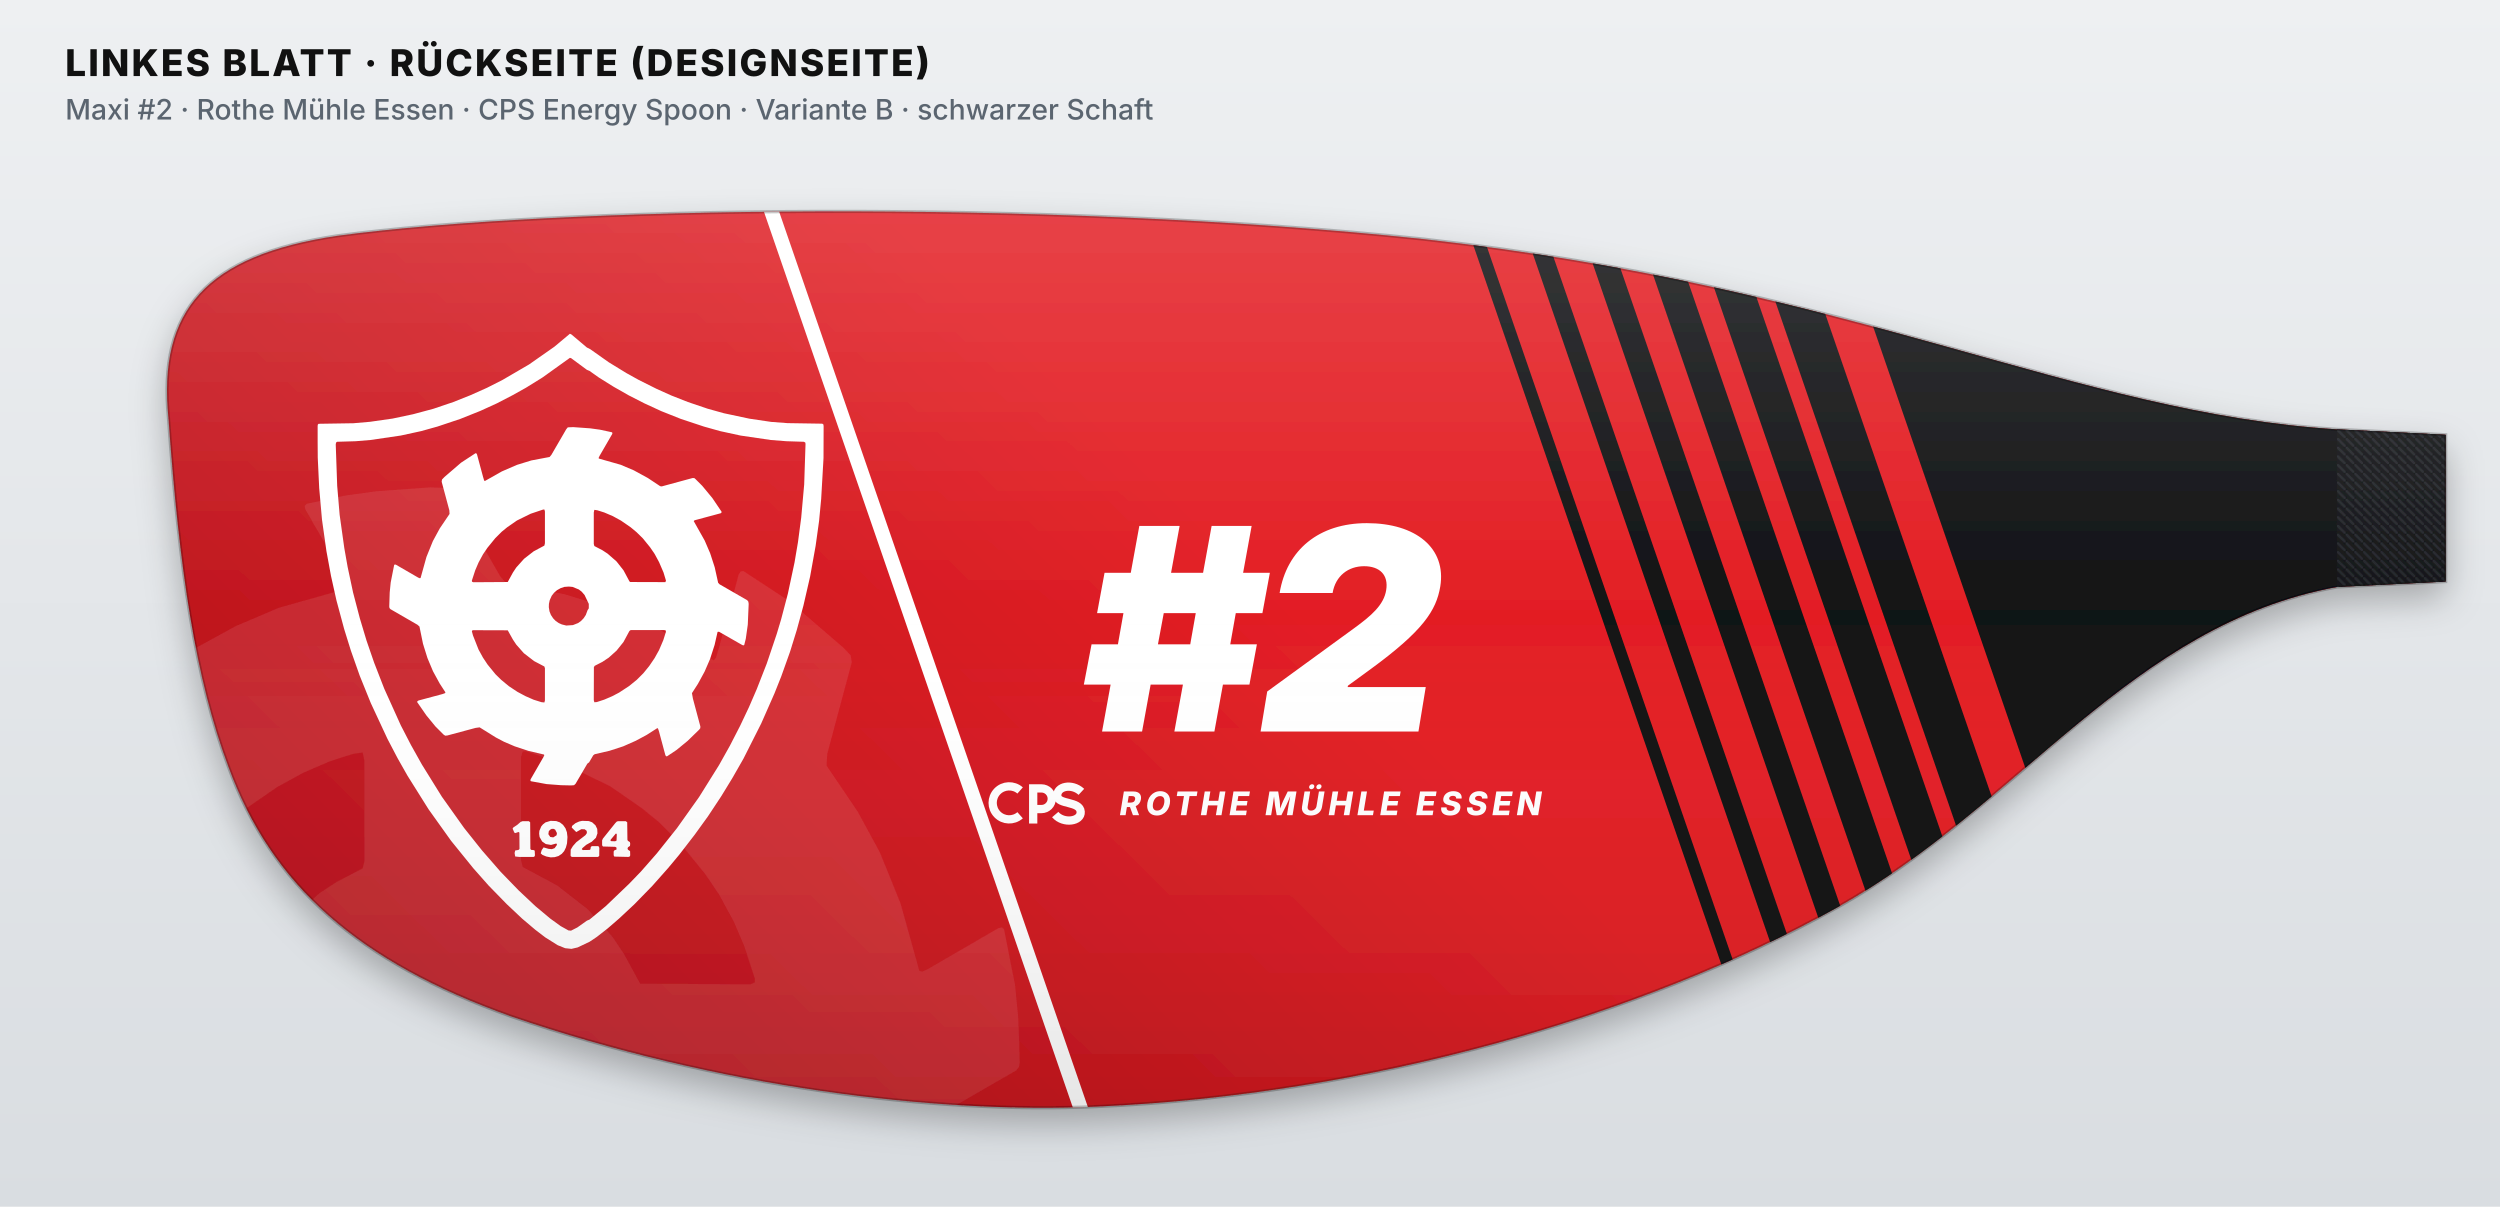
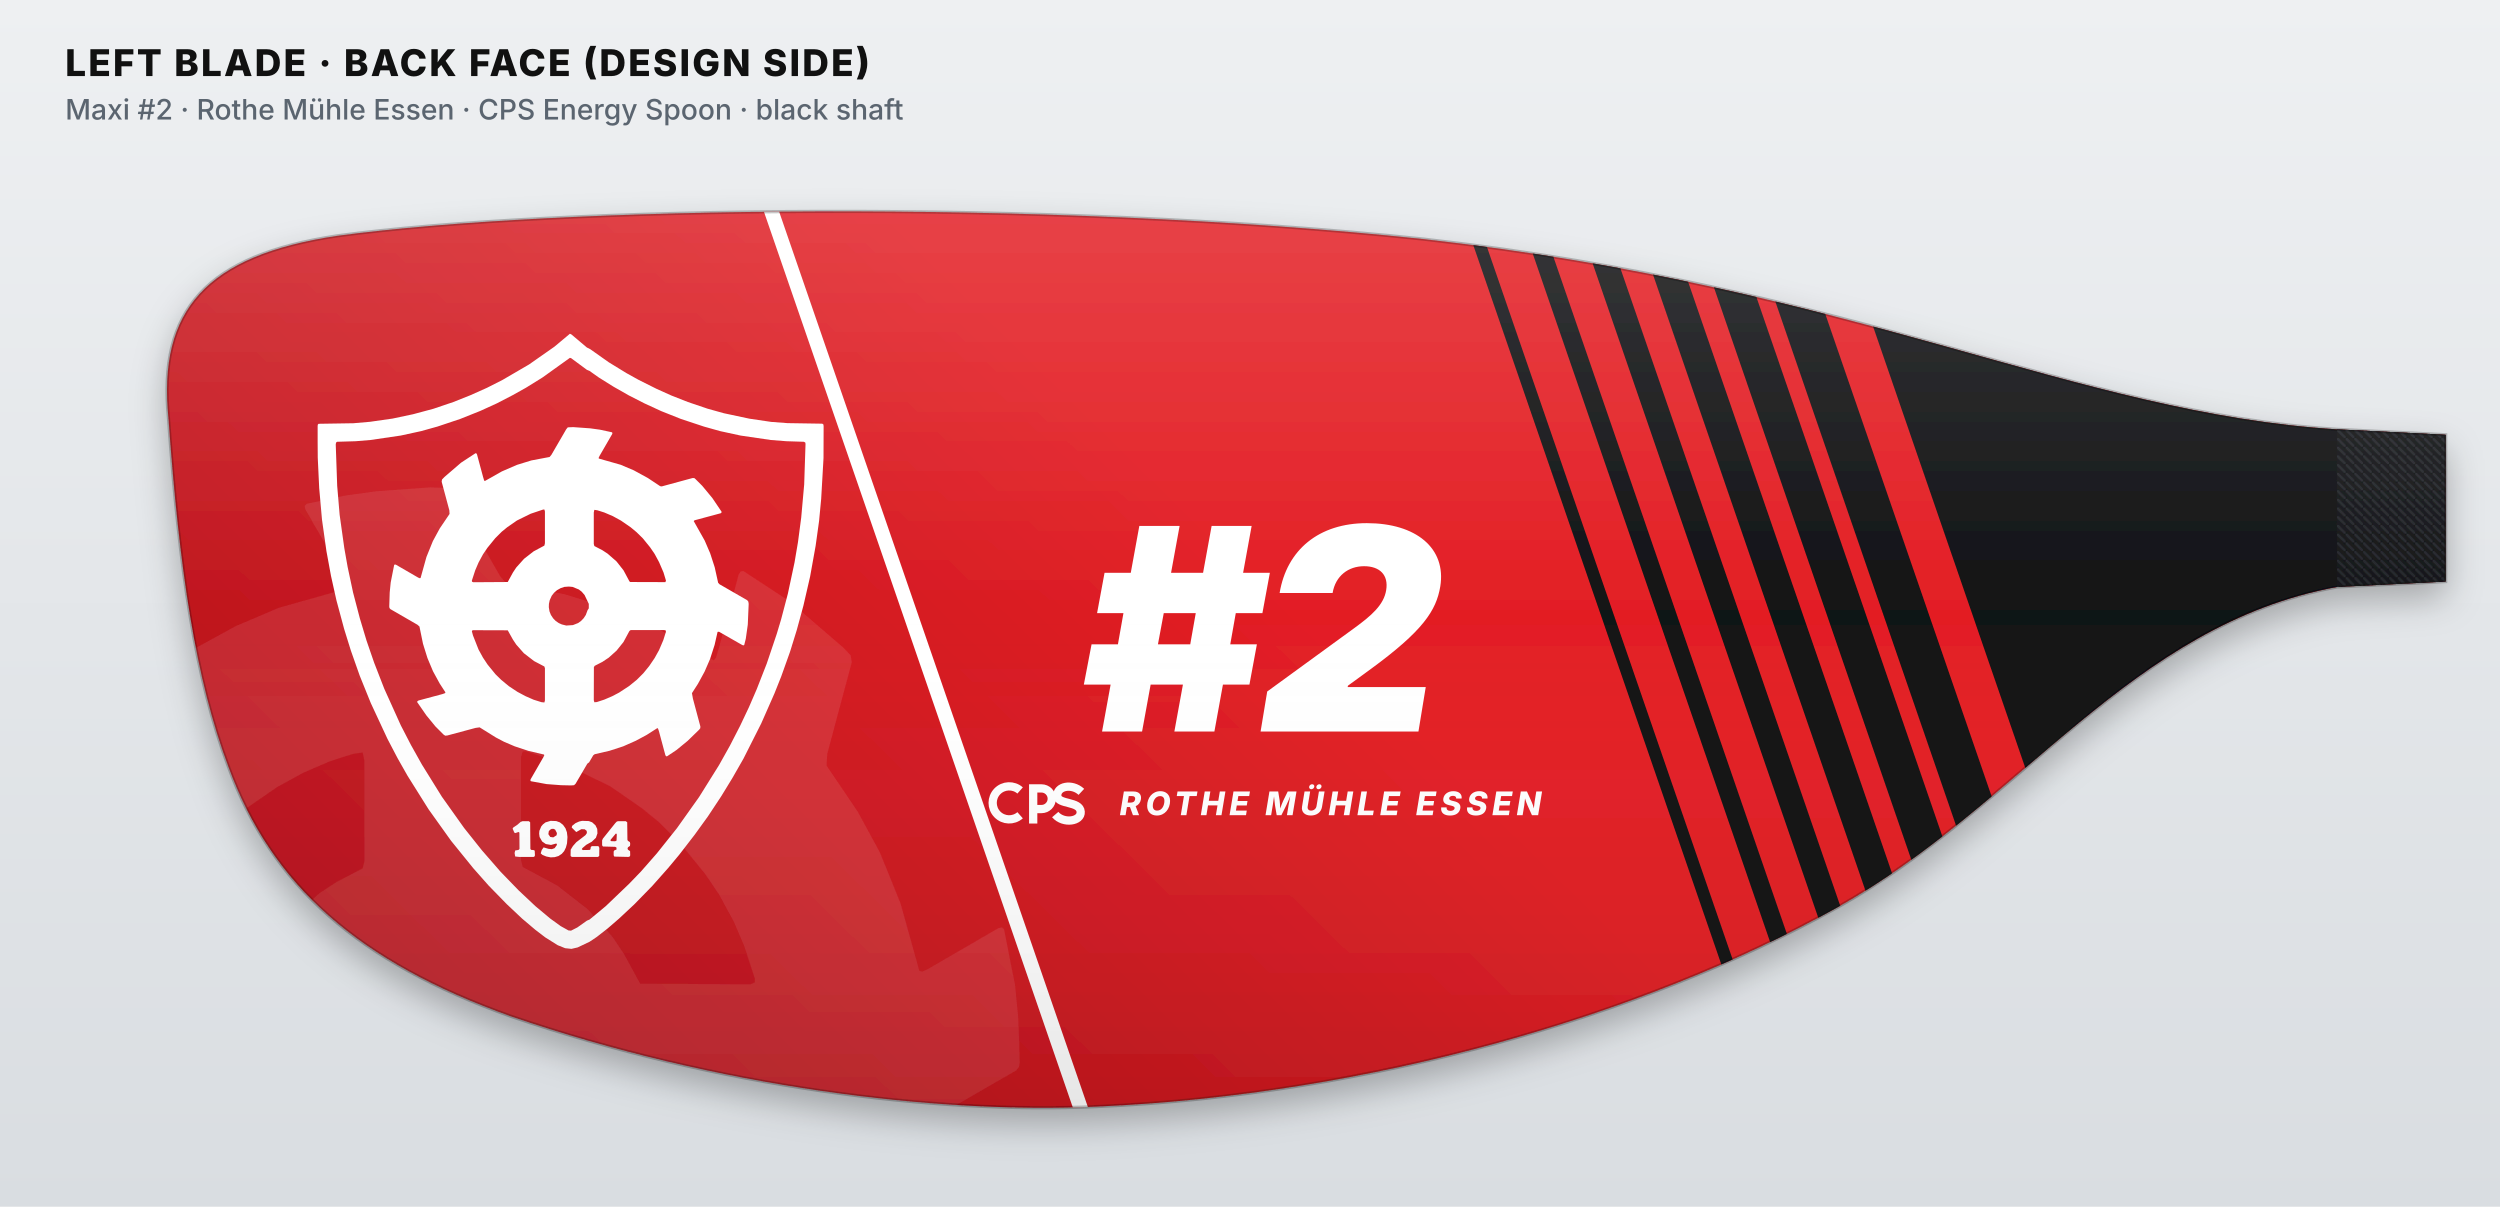
<svg xmlns="http://www.w3.org/2000/svg" width="2300" height="1110" viewBox="0 0 2300 1110">
  <defs>
    <linearGradient id="redG" x1="0" y1="0" x2="1" y2="0.35">
      <stop offset="0" stop-color="#E31E24" />
      <stop offset="0.55" stop-color="#E31E24" />
      <stop offset="1" stop-color="#B5121B" />
    </linearGradient>
    <linearGradient id="gloss" x1="0" y1="0" x2="0" y2="1">
      <stop offset="0" stop-color="#fff" stop-opacity="0.16" />
      <stop offset="0.45" stop-color="#fff" stop-opacity="0" />
      <stop offset="1" stop-color="#000" stop-opacity="0.10" />
    </linearGradient>
    <linearGradient id="bgG" x1="0" y1="0" x2="0" y2="1">
      <stop offset="0" stop-color="#EEF0F2" />
      <stop offset="1" stop-color="#D9DDE1" />
    </linearGradient>
    <linearGradient id="tube" x1="0" y1="0" x2="0" y2="1">
      <stop offset="0" stop-color="#fff" stop-opacity="0.35" />
      <stop offset="0.35" stop-color="#fff" stop-opacity="0" />
      <stop offset="1" stop-color="#000" stop-opacity="0.28" />
    </linearGradient>
    <pattern id="carbon" width="8" height="8" patternUnits="userSpaceOnUse">
      <rect width="8" height="8" fill="#141518" />
      <path d="M0 8L8 0" stroke="#24262b" stroke-width="2.4" />
    </pattern>
    <filter id="sh" x="-10%" y="-20%" width="120%" height="150%">
      <feDropShadow dx="0" dy="14" stdDeviation="16" flood-color="#000" flood-opacity="0.28" />
    </filter>
    <clipPath id="bladeClip">
      <path d="M-140 205 L-40 200 C200 185 400 70 800 25 C1150 -12 1600 -5 1800 22 C1920 40 1965 90 1955 190 C1945 330 1930 430 1900 510 C1860 620 1780 690 1640 740 C1450 805 1250 830 1100 823 C850 812 600 740 420 640 C250 545 150 380 -40 345 L-140 340 Z" />
    </clipPath>
  </defs>
  <rect width="2300" height="1110" fill="url(#bgG)" />
-   <text x="60" y="70" font-family="Inter, 'Inter Display', Arial, sans-serif" font-weight="800" font-style="normal" font-size="34" fill="#111" text-anchor="start" letter-spacing="2">LINKES BLATT · RÜCKSEITE (DESIGNSEITE)</text>
-   <text x="60" y="110" font-family="Inter, 'Inter Display', Arial, sans-serif" font-weight="500" font-style="normal" font-size="26" fill="#5b6570" text-anchor="start" letter-spacing="0">Maxi #2 · Rothe Mühle Essen · CPS Energy Spoon · Variante B · schwarzer Schaft</text>
+   <text x="60" y="70" font-family="Inter, 'Inter Display', Arial, sans-serif" font-weight="800" font-style="normal" font-size="34" fill="#111" text-anchor="start" letter-spacing="2">LEFT BLADE · BACK FACE (DESIGN SIDE)</text>
+   <text x="60" y="110" font-family="Inter, 'Inter Display', Arial, sans-serif" font-weight="500" font-style="normal" font-size="26" fill="#5b6570" text-anchor="start" letter-spacing="0">Maxi #2 · Rothe Mühle Essen · CPS Energy Spoon · black shaft</text>
  <g transform="translate(0 110)">
    <g transform="translate(155 85)">
      <g filter="url(#sh)">
        <g transform="translate(1955 0) scale(-1 1) ">
          <g clip-path="url(#bladeClip)">
            <rect x="-300" y="-20" width="2600" height="900" fill="url(#redG)" />
            <path d="M227.1 86.3L232.0 86.1L247.3 87.2L256.0 88.4L266.7 90.7L267.3 91.3L267.1 92.3L255.7 112.0L254.9 113.7L255.0 114.4L274.7 120.0L286.5 125.0L299.3 132.0L310.3 139.3L311.7 139.5L339.3 132.0L341.0 132.0L342.0 132.8L348.2 139.0L357.3 150.0L365.6 162.3L365.4 163.3L364.7 163.7L341.3 170.0L340.5 170.7L350.4 188.3L355.3 199.7L359.4 212.3L362.5 226.3L363.7 227.6L388.7 242.0L389.7 243.3L390.0 245.3L389.2 264.0L387.4 276.7L386.0 282.3L385.3 282.7L384.3 282.4L363.3 270.4L362.0 270.5L359.3 282.3L355.2 295.0L350.3 306.3L344.3 317.3L338.9 325.7L339.8 330.7L346.5 355.7L346.4 357.3L345.3 358.7L335.0 368.7L325.0 376.9L316.3 382.7L315.4 382.3L314.9 381.3L309.1 359.7L308.3 357.5L307.7 357.2L298.0 363.4L288.3 368.6L277.0 373.6L264.7 377.6L251.3 380.7L250.0 381.7L246.3 388.0L244.7 389.2L234.1 407.3L232.7 408.6L230.0 408.8L221.0 408.6L208.0 407.6L193.8 405.0L193.4 404.3L193.6 403.3L205.3 383.0L205.9 381.7L205.7 381.0L191.7 377.7L179.3 373.6L169.7 369.5L162.3 365.6L147.7 356.5L144.0 357.0L118.7 363.8L116.7 364.0L115.2 363.0L107.9 355.7L99.7 345.7L91.4 333.7L91.7 332.9L92.7 332.3L114.3 326.5L116.5 325.7L116.9 325.0L111.7 317.0L105.7 306.0L100.7 294.1L96.7 281.3L93.5 265.7L91.7 264.1L67.3 250.0L66.5 249.0L66.3 247.7L66.7 235.0L67.6 226.0L70.7 210.3L71.3 209.8L72.3 210.0L92.3 221.6L93.7 222.2L94.5 222.0L99.8 203.0L105.6 188.7L111.8 177.3L120.6 164.3L120.4 161.0L113.5 135.3L113.8 133.3L116.0 131.0L131.0 118.1L144.0 109.6L144.7 109.7L145.3 110.6L150.8 131.0L151.7 134.0L152.3 134.7L167.7 126.0L181.3 120.1L194.3 116.1L210.7 113.0L212.3 111.1L225.7 88.0ZM205.0 160.3L193.7 164.1L181.3 170.2L172.5 176.3L167.6 180.3L161.7 186.2L154.7 194.8L150.7 200.7L146.7 208.1L143.7 215.1L140.7 224.3L140.8 225.3L142.0 225.8L173.0 225.6L177.7 217.0L180.7 212.5L187.7 204.7L196.3 198.0L206.0 192.8L206.5 190.7L206.5 162.0L206.0 160.3ZM251.0 160.6L250.5 163.0L250.5 191.3L251.0 193.2L258.3 197.0L263.0 200.1L271.0 207.1L277.3 215.1L282.6 225.0L283.3 225.6L315.0 225.7L315.5 224.3L313.3 217.0L309.3 207.7L305.3 200.3L301.2 194.3L294.7 186.3L289.0 180.7L283.7 176.3L275.0 170.3L267.7 166.3L260.0 163.0L253.7 161.0ZM224.0 230.0L220.7 231.1L217.3 233.0L214.7 235.3L212.6 238.0L210.8 242.0L210.1 245.3L210.0 248.3L210.6 252.0L211.9 255.3L213.9 258.3L216.2 260.7L219.0 262.6L221.7 263.8L225.7 264.8L231.7 264.4L236.3 262.6L239.0 260.7L241.3 258.3L243.3 255.3L244.9 251.0L246.0 249.3L246.0 245.3L242.2 237.3L239.6 234.3L237.0 232.3L231.3 230.0L228.0 229.7ZM141.3 269.0L140.7 270.0L141.7 273.7L146.7 286.4L150.7 293.7L154.9 300.0L162.0 308.7L167.0 313.6L174.0 319.4L181.7 324.5L189.0 328.4L196.3 331.6L203.3 333.8L206.0 334.1L206.5 332.3L206.5 303.3L206.0 301.7L196.7 296.8L187.5 289.7L180.7 282.0L177.7 277.5L173.0 269.1ZM283.7 268.9L282.6 269.7L277.2 279.7L271.0 287.4L264.0 293.7L258.3 297.5L251.3 301.1L250.6 302.3L250.5 332.0L251.0 333.9L253.3 333.7L260.0 331.5L267.0 328.5L273.3 325.2L282.3 319.3L289.2 313.7L295.2 307.7L300.4 301.3L305.3 294.1L309.3 286.9L313.1 278.0L315.4 270.7L315.4 269.3L314.0 268.9Z" fill="#FFFFFF" fill-rule="evenodd" opacity="0.09" transform="translate(954.9091 -28.36364) scale(3.272727)" />
            <path d="M-300 -20 L430 -20 L130 850 L-300 850 Z" fill="#111214" />
            <path d="M470 -20 L512 -20 L212 850 L170 850 Z" fill="#111214" />
            <path d="M528 -20 L564 -20 L264 850 L228 850 Z" fill="#111214" />
            <path d="M586 -20 L616 -20 L316 850 L286 850 Z" fill="#111214" />
            <path d="M644 -20 L668 -20 L368 850 L344 850 Z" fill="#111214" />
            <path d="M702 -20 L720 -20 L420 850 L402 850 Z" fill="#111214" />
            <path d="M760 -20 L772 -20 L472 850 L460 850 Z" fill="#111214" />
            <path d="M1400 -20 L1414 -20 L1114 850 L1100 850 Z" fill="#FFFFFF" />
            <rect x="-140" y="190" width="100" height="165" fill="url(#carbon)" />
          </g>
        </g>
        <g transform="">
          <g transform="">
            <path d="M229.0 2.0L230.3 2.6L244.3 14.4L247.3 15.9L264.0 27.7L280.0 37.5L291.0 43.6L307.0 51.6L320.3 57.6L335.3 63.5L353.0 69.5L367.7 73.6L390.7 78.5L410.3 81.4L425.0 82.5L456.3 83.0L457.3 83.7L457.5 85.3L457.4 114.0L455.3 150.7L453.4 170.7L450.3 193.0L445.3 220.8L439.3 246.9L433.3 268.9L427.3 288.3L419.3 310.7L413.2 326.0L401.3 353.0L385.3 384.7L375.3 402.2L365.2 418.7L353.3 436.7L341.3 453.3L327.4 471.3L317.3 483.4L303.2 499.3L287.0 515.9L273.3 528.7L263.0 537.6L253.0 545.4L246.7 549.6L236.0 554.7L230.4 556.0L224.7 555.4L218.0 552.7L206.7 545.6L197.7 538.7L185.9 528.7L172.1 515.7L155.8 499.0L142.0 483.4L122.0 458.7L101.7 430.3L82.7 400.0L73.8 384.3L64.7 366.9L49.7 334.7L39.7 310.0L31.7 287.3L25.7 268.0L18.7 242.0L13.8 220.0L9.7 197.7L5.7 169.3L3.2 141.0L1.9 113.7L1.8 99.7L1.8 85.0L2.0 83.7L2.7 83.1L34.0 82.6L49.0 81.3L69.3 78.4L87.7 74.5L106.0 69.6L124.0 63.5L139.3 57.4L154.3 50.7L168.3 43.6L192.3 29.6L215.0 13.7ZM229.0 23.7L204.3 41.4L189.3 50.7L177.3 57.4L163.2 64.7L148.3 71.5L130.3 78.7L109.7 85.6L95.0 89.7L76.6 93.7L49.3 97.7L36.0 98.8L19.3 99.3L18.4 100.0L18.1 101.7L19.4 139.0L21.6 165.0L25.8 195.0L28.8 212.0L33.7 235.0L39.8 258.3L45.8 278.3L52.7 298.3L61.8 321.7L76.7 354.7L85.8 372.3L95.7 390.0L113.7 419.0L133.7 447.1L149.8 467.3L166.7 486.7L182.8 503.3L198.0 517.6L211.3 528.7L220.7 535.5L227.7 539.4L230.0 539.6L235.7 536.7L244.3 530.6L246.7 529.6L261.3 517.5L282.3 497.4L293.0 486.3L307.3 470.0L325.4 447.3L345.3 419.3L363.3 390.5L373.1 373.0L382.3 355.1L390.3 338.2L397.3 322.0L406.3 299.0L415.3 272.3L419.2 259.3L425.3 236.1L431.3 208.0L434.4 189.7L437.3 167.7L440.0 137.7L441.2 101.3L441.0 100.0L439.7 99.3L424.0 98.8L410.0 97.7L382.7 93.7L364.3 89.7L349.7 85.6L328.9 78.7L311.3 71.7L296.1 64.7L282.0 57.5L268.3 49.7L255.0 41.4L246.7 35.5L244.3 34.5L230.1 24.0ZM227.1 86.3L232.0 86.1L247.3 87.2L256.0 88.4L266.7 90.7L267.3 91.3L267.1 92.3L255.7 112.0L254.9 113.7L255.0 114.4L274.7 120.0L286.5 125.0L299.3 132.0L310.3 139.3L311.7 139.5L339.3 132.0L341.0 132.0L342.0 132.8L348.2 139.0L357.3 150.0L365.6 162.3L365.4 163.3L364.7 163.7L341.3 170.0L340.5 170.7L350.4 188.3L355.3 199.7L359.4 212.3L362.5 226.3L363.7 227.6L388.7 242.0L389.7 243.3L390.0 245.3L389.2 264.0L387.4 276.7L386.0 282.3L385.3 282.7L384.3 282.4L363.3 270.4L362.0 270.5L359.3 282.3L355.2 295.0L350.3 306.3L344.3 317.3L338.9 325.7L339.8 330.7L346.5 355.7L346.4 357.3L345.3 358.7L335.0 368.7L325.0 376.9L316.3 382.7L315.4 382.3L314.9 381.3L309.1 359.7L308.3 357.5L307.7 357.2L298.0 363.4L288.3 368.6L277.0 373.6L264.7 377.6L251.3 380.7L250.0 381.7L246.3 388.0L244.7 389.2L234.1 407.3L232.7 408.6L230.0 408.8L221.0 408.6L208.0 407.6L193.8 405.0L193.4 404.3L193.6 403.3L205.3 383.0L205.9 381.7L205.7 381.0L191.7 377.7L179.3 373.6L169.7 369.5L162.3 365.6L147.7 356.5L144.0 357.0L118.7 363.8L116.7 364.0L115.2 363.0L107.9 355.7L99.7 345.7L91.4 333.7L91.7 332.9L92.7 332.3L114.3 326.5L116.5 325.7L116.9 325.0L111.7 317.0L105.7 306.0L100.7 294.1L96.7 281.3L93.5 265.7L91.7 264.1L67.3 250.0L66.5 249.0L66.3 247.7L66.7 235.0L67.6 226.0L70.7 210.3L71.3 209.8L72.3 210.0L92.3 221.6L93.7 222.2L94.5 222.0L99.8 203.0L105.6 188.7L111.8 177.3L120.6 164.3L120.4 161.0L113.5 135.3L113.8 133.3L116.0 131.0L131.0 118.1L144.0 109.6L144.7 109.7L145.3 110.6L150.8 131.0L151.7 134.0L152.3 134.7L167.7 126.0L181.3 120.1L194.3 116.1L210.7 113.0L212.3 111.1L225.7 88.0ZM205.0 160.3L193.7 164.1L181.3 170.2L172.5 176.3L167.6 180.3L161.7 186.2L154.7 194.8L150.7 200.7L146.7 208.1L143.7 215.1L140.7 224.3L140.8 225.3L142.0 225.8L173.0 225.6L177.7 217.0L180.7 212.5L187.7 204.7L196.3 198.0L206.0 192.8L206.5 190.7L206.5 162.0L206.0 160.3ZM251.0 160.6L250.5 163.0L250.5 191.3L251.0 193.2L258.3 197.0L263.0 200.1L271.0 207.1L277.3 215.1L282.6 225.0L283.3 225.6L315.0 225.7L315.5 224.3L313.3 217.0L309.3 207.7L305.3 200.3L301.2 194.3L294.7 186.3L289.0 180.7L283.7 176.3L275.0 170.3L267.7 166.3L260.0 163.0L253.7 161.0ZM224.0 230.0L220.7 231.1L217.3 233.0L214.7 235.3L212.6 238.0L210.8 242.0L210.1 245.3L210.0 248.3L210.6 252.0L211.9 255.3L213.9 258.3L216.2 260.7L219.0 262.6L221.7 263.8L225.7 264.8L231.7 264.4L236.3 262.6L239.0 260.7L241.3 258.3L243.3 255.3L244.9 251.0L246.0 249.3L246.0 245.3L242.2 237.3L239.6 234.3L237.0 232.3L231.3 230.0L228.0 229.7ZM141.3 269.0L140.7 270.0L141.7 273.7L146.7 286.4L150.7 293.7L154.9 300.0L162.0 308.7L167.0 313.6L174.0 319.4L181.7 324.5L189.0 328.4L196.3 331.6L203.3 333.8L206.0 334.1L206.5 332.3L206.5 303.3L206.0 301.7L196.7 296.8L187.5 289.7L180.7 282.0L177.7 277.5L173.0 269.1ZM283.7 268.9L282.6 269.7L277.2 279.7L271.0 287.4L264.0 293.7L258.3 297.5L251.3 301.1L250.6 302.3L250.5 332.0L251.0 333.9L253.3 333.7L260.0 331.5L267.0 328.5L273.3 325.2L282.3 319.3L289.2 313.7L295.2 307.7L300.4 301.3L305.3 294.1L309.3 286.9L313.1 278.0L315.4 270.7L315.4 269.3L314.0 268.9ZM211.6 440.7L216.7 440.9L220.0 442.1L222.8 444.3L225.0 447.4L226.3 451.0L226.8 455.3L226.4 461.0L225.4 464.7L223.8 468.0L221.7 470.4L218.7 472.4L215.3 473.4L211.7 473.6L207.7 472.8L204.3 471.4L202.7 470.0L203.6 467.0L205.3 464.6L209.7 465.9L212.7 466.2L215.2 465.3L217.1 462.7L217.3 461.7L216.7 461.1L212.0 462.4L207.3 461.6L204.0 459.3L201.7 455.3L201.3 452.3L201.5 449.7L203.2 445.7L204.7 443.9L207.0 442.1ZM240.0 440.7L246.0 440.9L249.0 442.0L252.0 444.7L253.6 448.0L253.8 452.0L252.4 456.0L248.7 459.5L243.7 462.3L240.2 465.3L239.7 466.3L240.7 467.0L246.7 466.9L247.5 466.3L247.8 464.3L248.7 463.5L254.7 463.5L255.5 465.0L255.4 472.3L254.3 473.2L246.0 473.2L231.0 473.2L230.0 472.8L229.6 472.0L229.7 466.7L231.7 463.4L234.7 460.0L243.0 453.6L244.3 451.7L244.1 449.7L242.3 448.3L239.3 448.2L234.7 450.8L230.6 446.7L231.0 445.2L234.0 442.8L237.3 441.3ZM186.4 441.0L192.0 441.0L193.2 442.0L193.4 466.0L194.0 466.8L196.7 467.1L197.3 467.7L197.5 471.7L197.2 472.7L196.3 473.2L183.3 473.2L179.7 472.8L179.2 469.7L179.7 467.4L182.7 466.9L183.6 466.0L183.5 451.3L182.7 450.7L180.0 451.7L179.0 451.4L177.4 447.7L178.0 446.7L181.6 444.3L184.7 441.6ZM272.5 441.0L279.3 441.0L280.6 442.0L280.8 457.7L281.2 458.7L283.0 459.8L283.3 461.3L283.1 463.3L281.3 464.5L280.9 465.7L281.3 466.7L283.2 468.0L283.3 471.7L283.0 472.7L281.7 473.2L269.0 472.9L268.4 471.7L268.4 468.3L269.0 467.3L271.0 466.5L270.9 464.7L269.7 464.1L258.7 463.8L258.0 462.7L258.0 458.3L258.7 456.7L269.9 442.7L271.3 441.3ZM212.7 447.9L211.2 448.7L210.0 450.0L209.6 452.7L211.3 455.2L214.0 455.6L217.0 453.7L217.3 451.7L215.7 448.6L214.3 447.9ZM270.3 452.2L265.7 457.7L265.6 458.7L266.3 459.0L269.7 459.1L271.0 458.5L271.2 453.0L271.0 452.3Z" fill="#FFFFFF" fill-rule="evenodd" transform="translate(135.3943 110) scale(1.021505)" />
            <text x="1005" y="478" font-family="Inter, 'Inter Display', Arial, sans-serif" font-weight="900" font-style="italic" font-size="260" fill="#FFFFFF" text-anchor="middle" letter-spacing="-6">#2</text>
            <g transform="translate(755 524) scale(0.3166667)" fill="none" stroke-width="24" stroke-linecap="butt">
              <path d="M90 26 A48 48 0 1 0 90 98" stroke="#FFFFFF" />
              <path d="M128 122 V8 M128 20 H152 A30 30 0 0 1 152 80 H128" stroke="#FFFFFF" />
              <path d="M268 30 C240 4 196 14 198 42 C200 68 264 56 266 88 C268 116 216 124 192 96" stroke="#FFFFFF" />
            </g>
            <text x="875" y="555" font-family="Inter, 'Inter Display', Arial, sans-serif" font-weight="800" font-style="italic" font-size="30" fill="#FFFFFF" text-anchor="start" letter-spacing="4">ROTHE MÜHLE ESSEN</text>
          </g>
        </g>
        <g transform="translate(1955 0) scale(-1 1) ">
          <path d="M-140 205 L-40 200 C200 185 400 70 800 25 C1150 -12 1600 -5 1800 22 C1920 40 1965 90 1955 190 C1945 330 1930 430 1900 510 C1860 620 1780 690 1640 740 C1450 805 1250 830 1100 823 C850 812 600 740 420 640 C250 545 150 380 -40 345 L-140 340 Z" fill="url(#gloss)" />
          <path d="M-140 205 L-40 200 C200 185 400 70 800 25 C1150 -12 1600 -5 1800 22 C1920 40 1965 90 1955 190 C1945 330 1930 430 1900 510 C1860 620 1780 690 1640 740 C1450 805 1250 830 1100 823 C850 812 600 740 420 640 C250 545 150 380 -40 345 L-140 340 Z" fill="none" stroke="#000" stroke-opacity="0.22" stroke-width="3" />
        </g>
      </g>
    </g>
  </g>
</svg>
